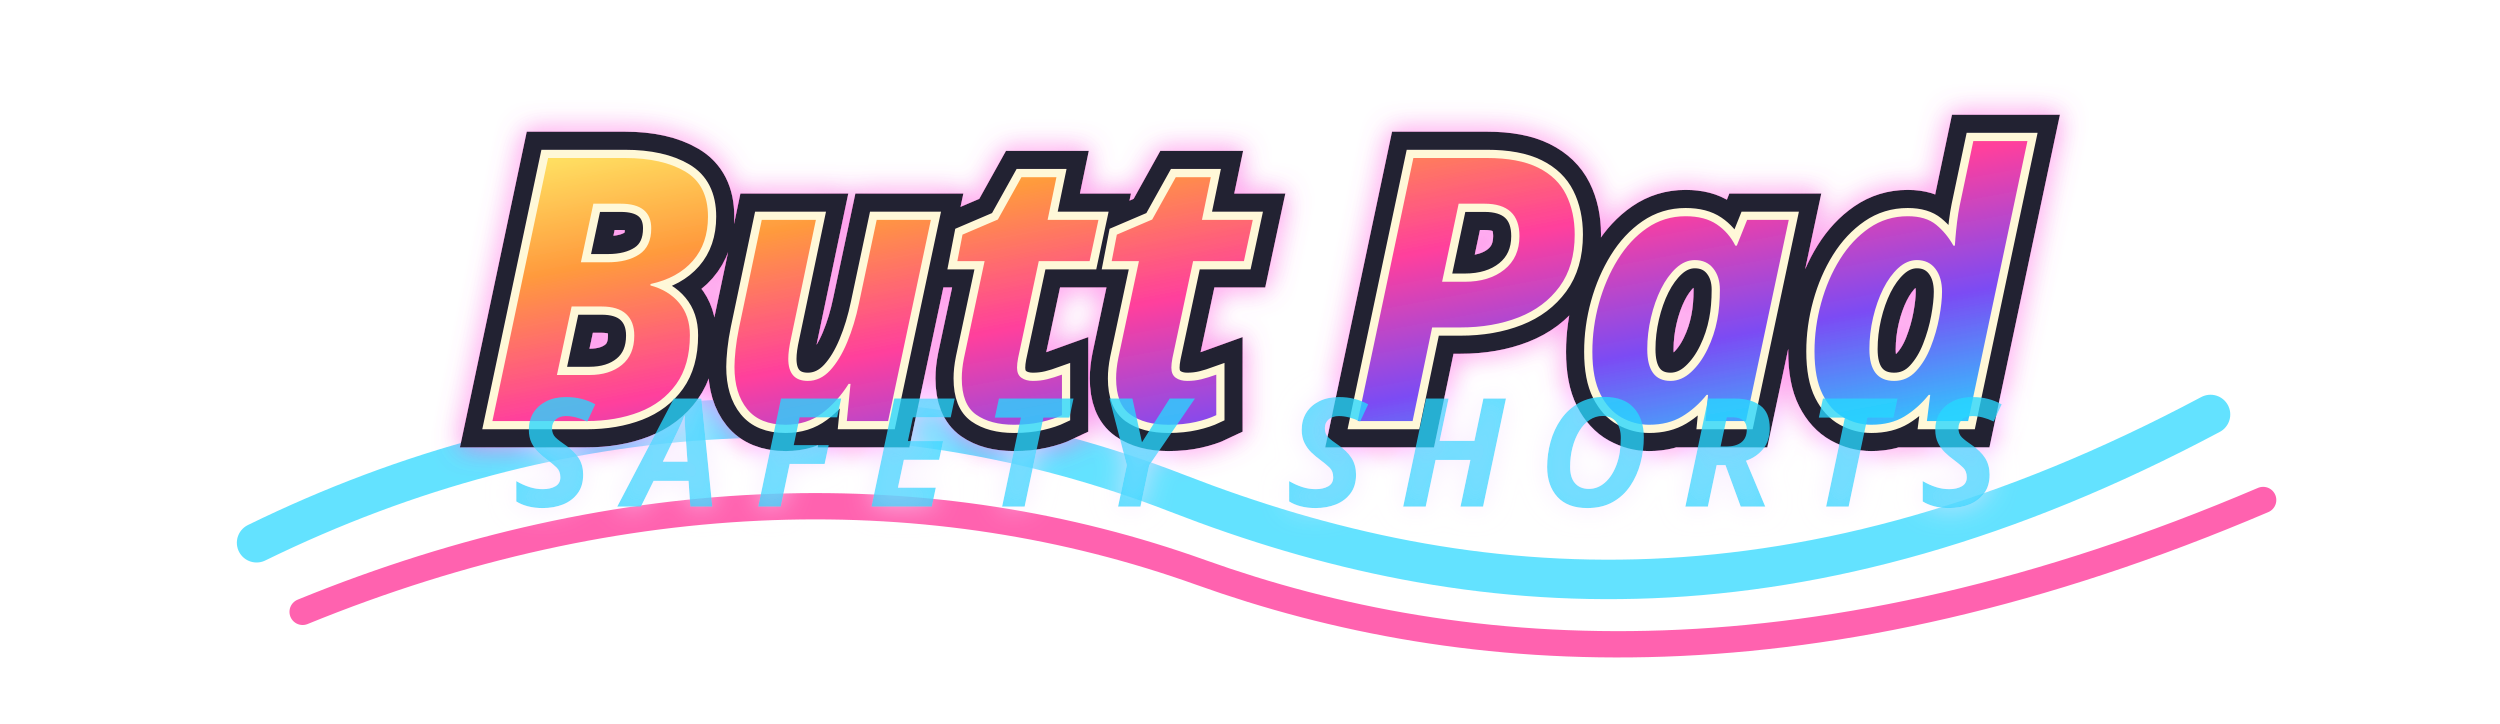
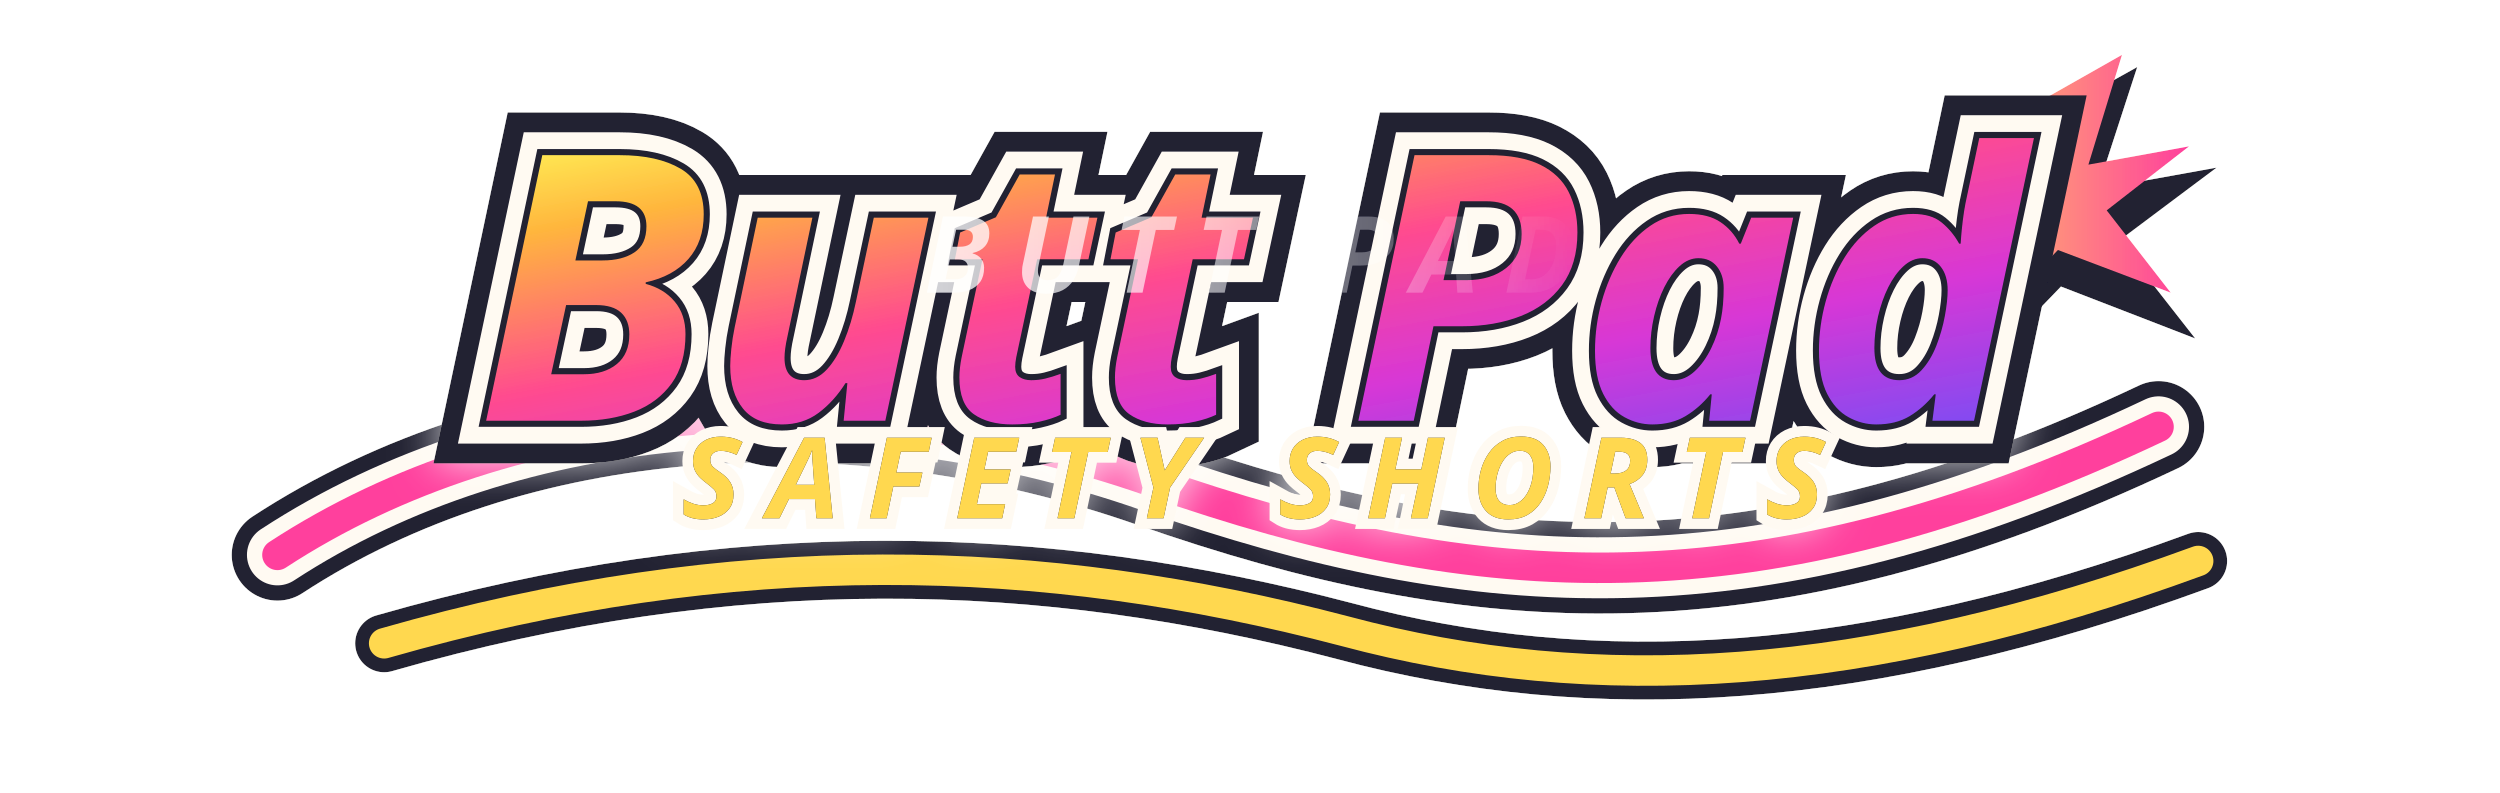
- <svg xmlns="http://www.w3.org/2000/svg" viewBox="0 0 760 220" role="img" aria-labelledby="title desc">
+ <svg xmlns="http://www.w3.org/2000/svg" viewBox="0 0 820 260" role="img" aria-labelledby="title desc">
  <defs>
-     <linearGradient id="sunset" x1="0" x2="1" y1="0" y2="1">
-       <stop offset="0" stop-color="#fff06a" />
-       <stop offset="0.25" stop-color="#ff9a3d" />
-       <stop offset="0.5" stop-color="#ff3f9d" />
-       <stop offset="0.75" stop-color="#7b4cf4" />
-       <stop offset="1" stop-color="#27d7ff" />
+     <linearGradient id="letter-fill" x1="0" x2="1" y1="0" y2="1">
+       <stop offset="0" stop-color="#fff75a" />
+       <stop offset="0.18" stop-color="#ffb63d" />
+       <stop offset="0.46" stop-color="#ff4b8f" />
+       <stop offset="0.72" stop-color="#d737d6" />
+       <stop offset="1" stop-color="#7b4cf4" />
    </linearGradient>
-     <linearGradient id="stripe" x1="0" x2="1">
-       <stop offset="0" stop-color="#27d7ff" />
-       <stop offset="0.5" stop-color="#ff3f9d" />
-       <stop offset="1" stop-color="#fff06a" />
+     <linearGradient id="shine" x1="0" x2="1">
+       <stop offset="0" stop-color="#ffffff" stop-opacity="0.98" />
+       <stop offset="0.42" stop-color="#ffffff" stop-opacity="0.72" />
+       <stop offset="1" stop-color="#ffffff" stop-opacity="0" />
    </linearGradient>
-     <filter id="glow" x="-10%" y="-25%" width="120%" height="150%">
-       <feGaussianBlur stdDeviation="4" result="blur" />
-       <feColorMatrix in="blur" type="matrix" values="1 0 0 0 0.9  0 1 0 0 0.1  0 0 1 0 0.7  0 0 0 0.85 0" result="pink-glow" />
-       <feMerge>
-         <feMergeNode in="pink-glow" />
-         <feMergeNode in="SourceGraphic" />
-       </feMerge>
+     <linearGradient id="bolt-fill" x1="0" x2="1">
+       <stop offset="0" stop-color="#ffe75a" />
+       <stop offset="1" stop-color="#ff3f9d" />
+     </linearGradient>
+     <filter id="sticker-shadow" x="-10%" y="-20%" width="120%" height="145%">
+       <feDropShadow dx="0" dy="12" stdDeviation="0" flood-color="#202033" flood-opacity="0.98" />
+       <feDropShadow dx="0" dy="0" stdDeviation="7" flood-color="#ffffff" flood-opacity="0.78" />
    </filter>
  </defs>
-   <g fill="none" stroke-linecap="round">
-     <path d="M78 165 C170 120 268 115 358 150 S548 192 672 126" stroke="#27d7ff" stroke-width="12" opacity="0.72" />
-     <path d="M92 186 C190 146 284 145 365 174 S552 210 688 152" stroke="#ff3f9d" stroke-width="8" opacity="0.82" />
-     <path d="M116 205 H676" stroke="url(#stripe)" stroke-width="8" opacity="0.9" />
+   <g filter="url(#sticker-shadow)">
+     <path d="M91 182 C169 131 278 123 378 158 C484 195 577 202 708 140" fill="none" stroke="#202033" stroke-width="30" stroke-linecap="round" />
+     <path d="M91 182 C169 131 278 123 378 158 C484 195 577 202 708 140" fill="none" stroke="#fffaf2" stroke-width="20" stroke-linecap="round" />
+     <path d="M91 182 C169 131 278 123 378 158 C484 195 577 202 708 140" fill="none" stroke="#ff3f9d" stroke-width="10" stroke-linecap="round" />
+     <path d="M126 211 C241 178 342 181 441 207 C523 229 612 224 721 184" fill="none" stroke="#202033" stroke-width="19" stroke-linecap="round" />
+     <path d="M126 211 C241 178 342 181 441 207 C523 229 612 224 721 184" fill="none" stroke="#ffd84f" stroke-width="10" stroke-linecap="round" />
  </g>
-   <g filter="url(#glow)">
-     <text x="380" y="128" text-anchor="middle" fill="#222033" stroke="#222033" stroke-width="16" paint-order="stroke" font-family="Impact, 'Arial Black', sans-serif" font-size="112" font-style="italic" font-weight="900" letter-spacing="1">Butt Pad</text>
-     <text x="380" y="128" text-anchor="middle" fill="url(#sunset)" stroke="#fff8d8" stroke-width="5" paint-order="stroke" font-family="Impact, 'Arial Black', sans-serif" font-size="112" font-style="italic" font-weight="900" letter-spacing="1">Butt Pad</text>
-     <text x="382" y="154" text-anchor="middle" fill="#27d7ff" opacity="0.78" font-family="Impact, 'Arial Black', sans-serif" font-size="46" font-style="italic" font-weight="900" letter-spacing="10">SAFETY SHORTS</text>
+   <g filter="url(#sticker-shadow)">
+     <path d="M665 42 L701 22 L688 62 L727 55 L695 79 L720 111 L676 94 L646 125 L654 84 L614 75 L654 60 Z" fill="#202033" />
+     <path d="M666 35 L696 18 L685 54 L718 48 L691 69 L712 96 L675 82 L650 108 L657 73 L624 65 L657 52 Z" fill="url(#bolt-fill)" />
+     <text x="410" y="138" text-anchor="middle" fill="#202033" stroke="#202033" stroke-width="28" paint-order="stroke" font-family="Impact, 'Arial Black', sans-serif" font-size="122" font-style="italic" font-weight="900" letter-spacing="1">Butt Pad</text>
+     <text x="410" y="138" text-anchor="middle" fill="#fffaf2" stroke="#fffaf2" stroke-width="15" paint-order="stroke" font-family="Impact, 'Arial Black', sans-serif" font-size="122" font-style="italic" font-weight="900" letter-spacing="1">Butt Pad</text>
+     <text x="410" y="138" text-anchor="middle" fill="url(#letter-fill)" stroke="#202033" stroke-width="4" paint-order="stroke" font-family="Impact, 'Arial Black', sans-serif" font-size="122" font-style="italic" font-weight="900" letter-spacing="1">Butt Pad</text>
+     <text x="410" y="96" text-anchor="middle" fill="url(#shine)" font-family="Impact, 'Arial Black', sans-serif" font-size="35" font-style="italic" font-weight="900" letter-spacing="8" opacity="0.82">BUTT PAD</text>
+     <text x="411" y="170" text-anchor="middle" fill="#202033" stroke="#fffaf2" stroke-width="7" paint-order="stroke" font-family="Impact, 'Arial Black', sans-serif" font-size="37" font-style="italic" font-weight="900" letter-spacing="9">SAFETY SHORTS</text>
+     <text x="411" y="170" text-anchor="middle" fill="#ffd84f" font-family="Impact, 'Arial Black', sans-serif" font-size="37" font-style="italic" font-weight="900" letter-spacing="9">SAFETY SHORTS</text>
  </g>
</svg>
